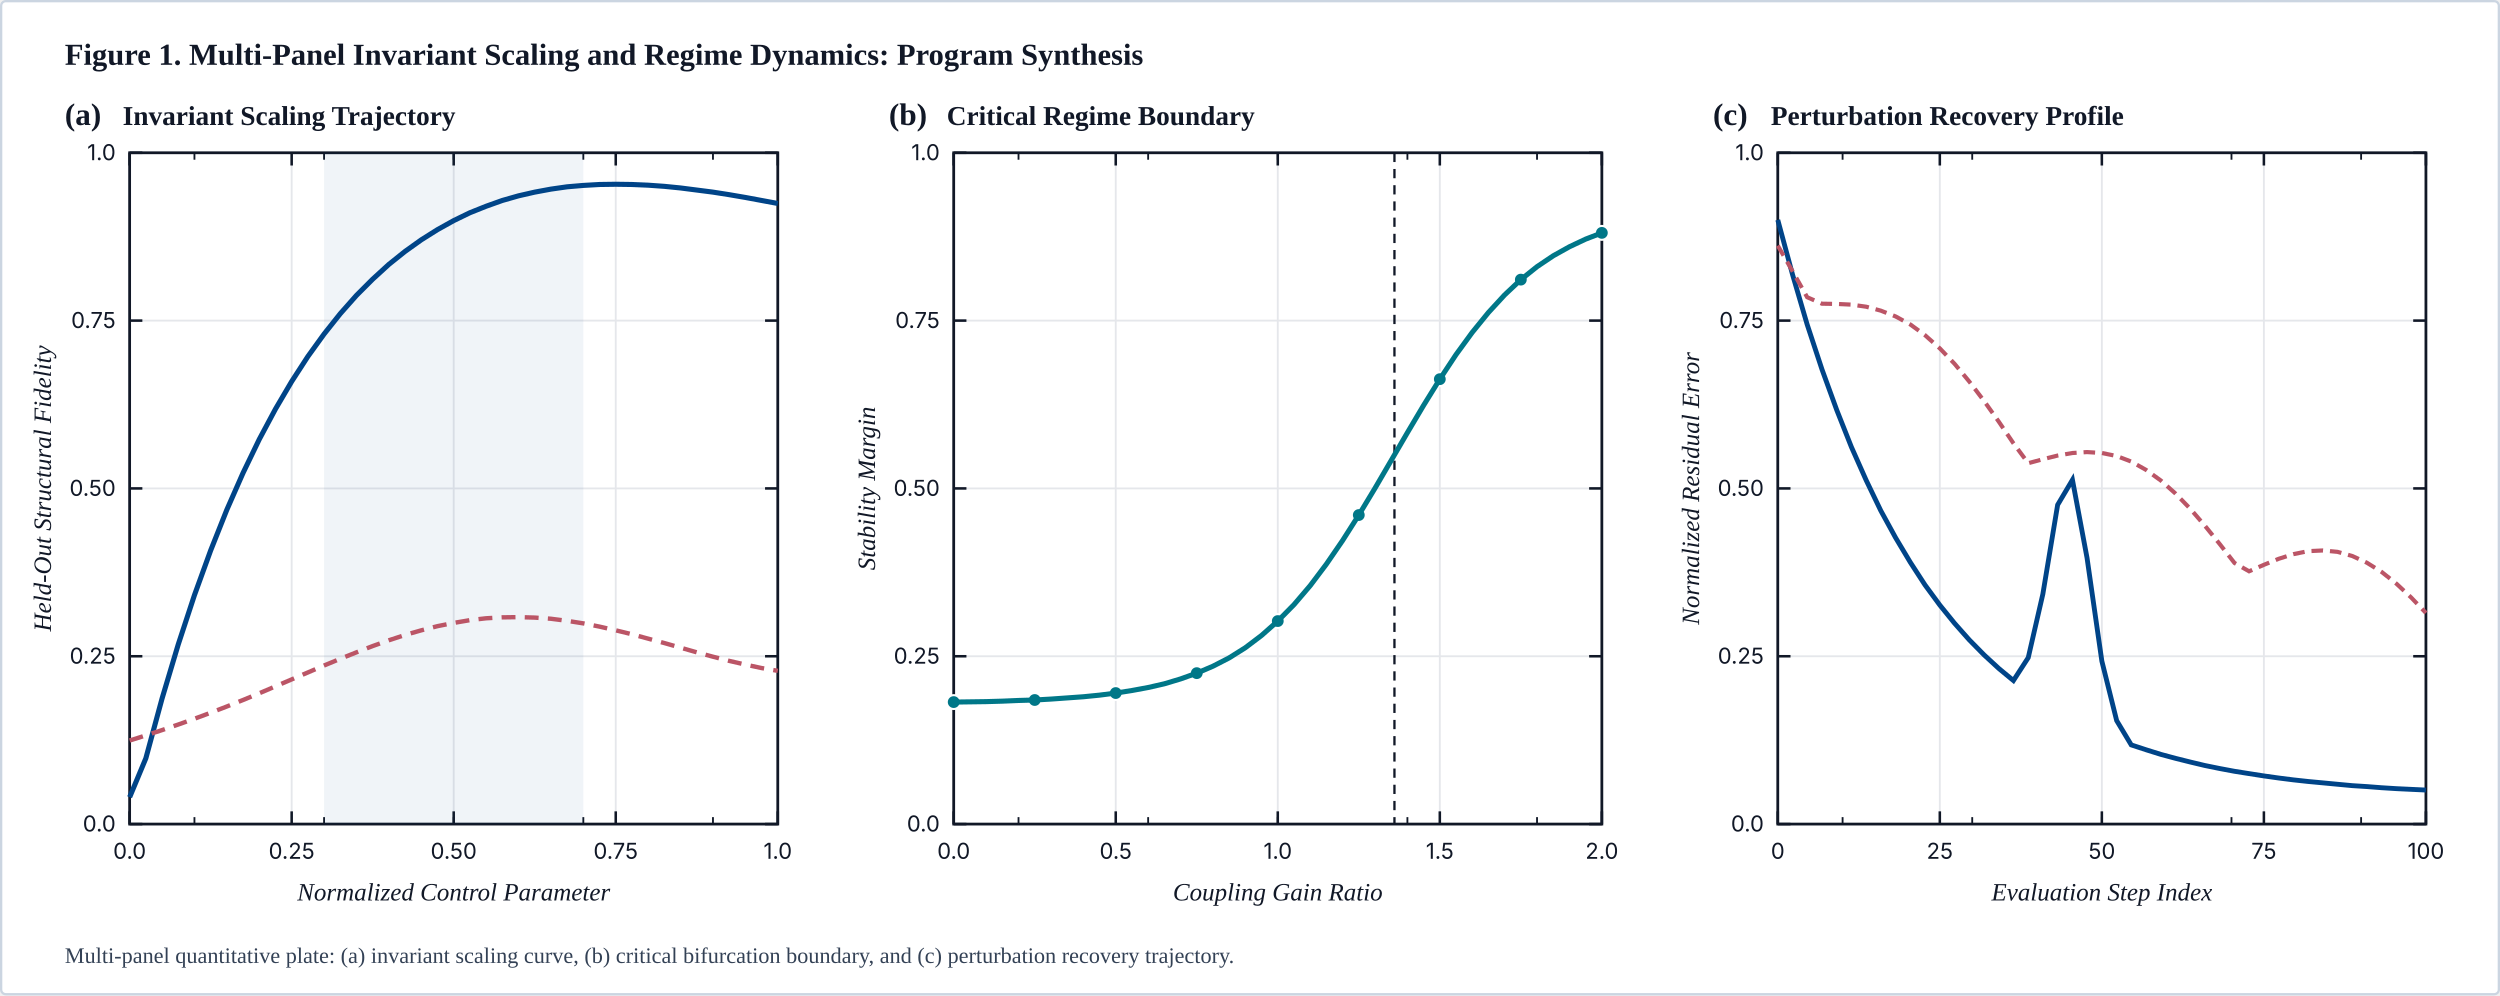
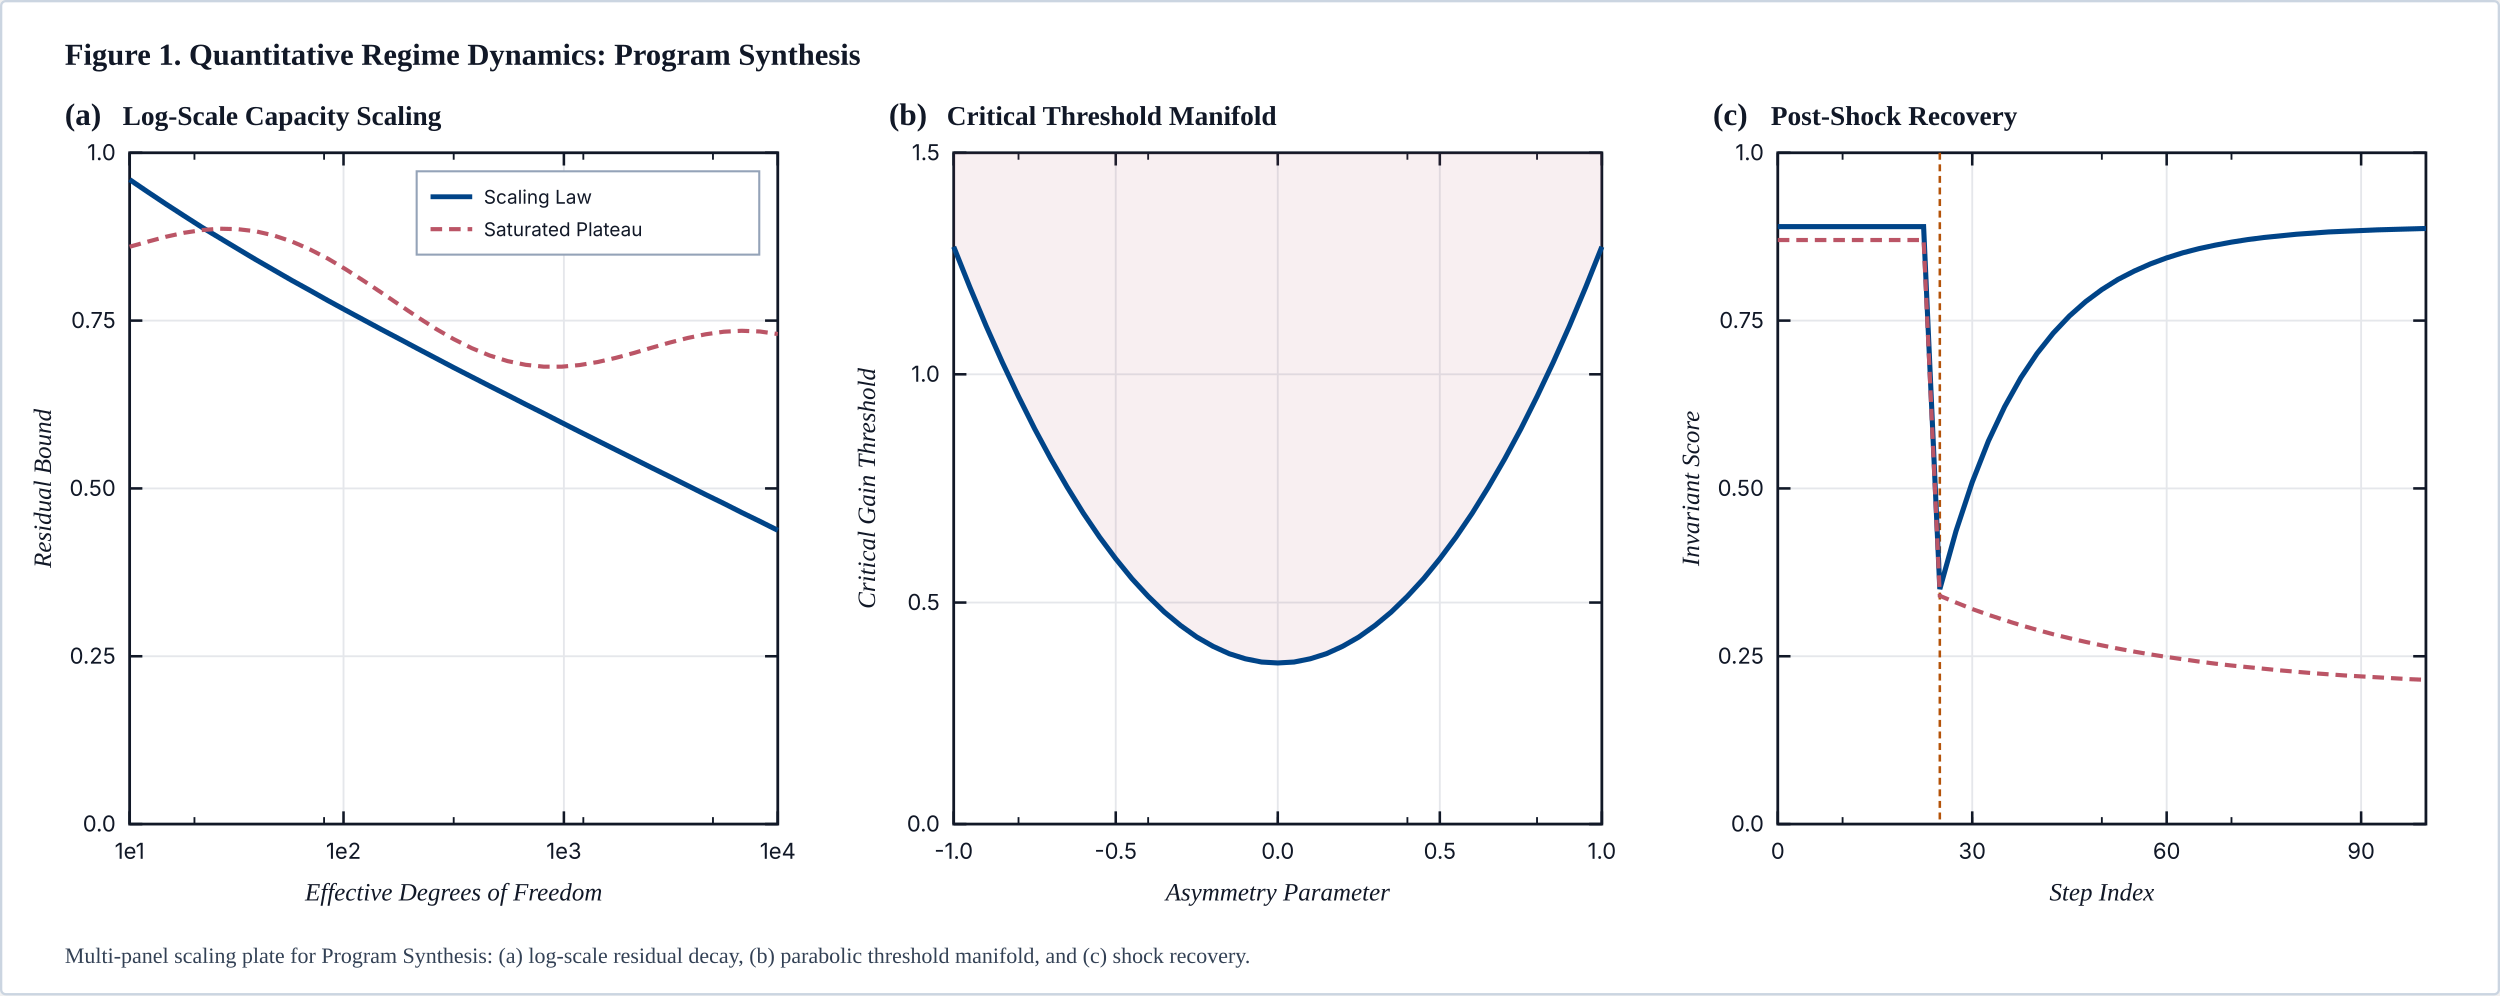
- <svg xmlns="http://www.w3.org/2000/svg" viewBox="0 0 1080 430" width="1080" height="430" role="img" data-figure-style="journal-multipanel">
+ <svg xmlns="http://www.w3.org/2000/svg" viewBox="0 0 1080 430" width="1080" height="430" role="img" data-figure-style="journal-multipanel" data-figure-family="frontier_fam_3">
  <rect x="0.5" y="0.5" width="1079" height="429" rx="2" fill="#ffffff" stroke="#cbd5e1" stroke-width="1" />
-   <text x="28" y="28" fill="#111827" font-family="Georgia, 'Times New Roman', serif" font-size="13.2" font-weight="700">Figure 1. Multi-Panel Invariant Scaling and Regime Dynamics: Program Synthesis</text>
+   <text x="28" y="28" fill="#111827" font-family="Georgia, 'Times New Roman', serif" font-size="13.2" font-weight="700">Figure 1. Quantitative Regime Dynamics: Program Synthesis</text>
  <text x="28.0" y="54.0" fill="#111827" font-family="Georgia, 'Times New Roman', serif" font-size="13.5" font-weight="700">(a)</text>
-   <text x="53.0" y="54.0" fill="#111827" font-family="Georgia, 'Times New Roman', serif" font-size="11.8" font-weight="600">Invariant Scaling Trajectory</text>
+   <text x="53.0" y="54.0" fill="#111827" font-family="Georgia, 'Times New Roman', serif" font-size="11.8" font-weight="600">Log-Scale Capacity Scaling</text>
  <line x1="56.0" y1="356.0" x2="336.0" y2="356.0" stroke="#e5e7eb" stroke-width="0.8" />
  <line x1="56.0" y1="283.5" x2="336.0" y2="283.5" stroke="#e5e7eb" stroke-width="0.8" />
  <line x1="56.0" y1="211.0" x2="336.0" y2="211.0" stroke="#e5e7eb" stroke-width="0.8" />
  <line x1="56.0" y1="138.5" x2="336.0" y2="138.5" stroke="#e5e7eb" stroke-width="0.8" />
  <line x1="56.0" y1="66.0" x2="336.0" y2="66.0" stroke="#e5e7eb" stroke-width="0.8" />
  <line x1="56.0" y1="66.0" x2="56.0" y2="356.0" stroke="#e5e7eb" stroke-width="0.8" />
-   <line x1="126.0" y1="66.0" x2="126.0" y2="356.0" stroke="#e5e7eb" stroke-width="0.8" />
-   <line x1="196.0" y1="66.0" x2="196.0" y2="356.0" stroke="#e5e7eb" stroke-width="0.8" />
-   <line x1="266.0" y1="66.0" x2="266.0" y2="356.0" stroke="#e5e7eb" stroke-width="0.8" />
+   <line x1="148.4" y1="66.0" x2="148.4" y2="356.0" stroke="#e5e7eb" stroke-width="0.8" />
+   <line x1="243.6" y1="66.0" x2="243.6" y2="356.0" stroke="#e5e7eb" stroke-width="0.8" />
  <line x1="336.0" y1="66.0" x2="336.0" y2="356.0" stroke="#e5e7eb" stroke-width="0.8" />
  <rect x="56.0" y="66.0" width="280.0" height="290.0" fill="none" stroke="#111827" stroke-width="1.2" />
  <line x1="56.0" y1="356.0" x2="56.0" y2="350.5" stroke="#111827" stroke-width="1.1" />
  <line x1="56.0" y1="66.0" x2="56.0" y2="71.5" stroke="#111827" stroke-width="1.1" />
-   <text x="56.0" y="371.0" text-anchor="middle" fill="#111827" font-family="Inter, 'Helvetica Neue', Arial, sans-serif" font-size="9.5">0.0</text>
-   <line x1="126.0" y1="356.0" x2="126.0" y2="350.5" stroke="#111827" stroke-width="1.1" />
-   <line x1="126.0" y1="66.0" x2="126.0" y2="71.5" stroke="#111827" stroke-width="1.1" />
-   <text x="126.0" y="371.0" text-anchor="middle" fill="#111827" font-family="Inter, 'Helvetica Neue', Arial, sans-serif" font-size="9.5">0.25</text>
-   <line x1="196.0" y1="356.0" x2="196.0" y2="350.5" stroke="#111827" stroke-width="1.1" />
-   <line x1="196.0" y1="66.0" x2="196.0" y2="71.5" stroke="#111827" stroke-width="1.1" />
-   <text x="196.0" y="371.0" text-anchor="middle" fill="#111827" font-family="Inter, 'Helvetica Neue', Arial, sans-serif" font-size="9.5">0.50</text>
-   <line x1="266.0" y1="356.0" x2="266.0" y2="350.5" stroke="#111827" stroke-width="1.1" />
-   <line x1="266.0" y1="66.0" x2="266.0" y2="71.5" stroke="#111827" stroke-width="1.1" />
-   <text x="266.0" y="371.0" text-anchor="middle" fill="#111827" font-family="Inter, 'Helvetica Neue', Arial, sans-serif" font-size="9.5">0.75</text>
+   <text x="56.0" y="371.0" text-anchor="middle" fill="#111827" font-family="Inter, 'Helvetica Neue', Arial, sans-serif" font-size="9.5">1e1</text>
+   <line x1="148.4" y1="356.0" x2="148.4" y2="350.5" stroke="#111827" stroke-width="1.1" />
+   <line x1="148.4" y1="66.0" x2="148.4" y2="71.5" stroke="#111827" stroke-width="1.1" />
+   <text x="148.4" y="371.0" text-anchor="middle" fill="#111827" font-family="Inter, 'Helvetica Neue', Arial, sans-serif" font-size="9.5">1e2</text>
+   <line x1="243.6" y1="356.0" x2="243.6" y2="350.5" stroke="#111827" stroke-width="1.1" />
+   <line x1="243.6" y1="66.0" x2="243.6" y2="71.5" stroke="#111827" stroke-width="1.1" />
+   <text x="243.6" y="371.0" text-anchor="middle" fill="#111827" font-family="Inter, 'Helvetica Neue', Arial, sans-serif" font-size="9.5">1e3</text>
  <line x1="336.0" y1="356.0" x2="336.0" y2="350.5" stroke="#111827" stroke-width="1.1" />
  <line x1="336.0" y1="66.0" x2="336.0" y2="71.5" stroke="#111827" stroke-width="1.1" />
-   <text x="336.0" y="371.0" text-anchor="middle" fill="#111827" font-family="Inter, 'Helvetica Neue', Arial, sans-serif" font-size="9.5">1.0</text>
+   <text x="336.0" y="371.0" text-anchor="middle" fill="#111827" font-family="Inter, 'Helvetica Neue', Arial, sans-serif" font-size="9.5">1e4</text>
  <line x1="84.0" y1="356.0" x2="84.0" y2="353.0" stroke="#111827" stroke-width="0.8" />
  <line x1="84.0" y1="66.0" x2="84.0" y2="69.0" stroke="#111827" stroke-width="0.8" />
  <line x1="140.0" y1="356.0" x2="140.0" y2="353.0" stroke="#111827" stroke-width="0.8" />
  <line x1="140.0" y1="66.0" x2="140.0" y2="69.0" stroke="#111827" stroke-width="0.8" />
  <line x1="196.0" y1="356.0" x2="196.0" y2="353.0" stroke="#111827" stroke-width="0.8" />
  <line x1="196.0" y1="66.0" x2="196.0" y2="69.0" stroke="#111827" stroke-width="0.8" />
  <line x1="252.0" y1="356.0" x2="252.0" y2="353.0" stroke="#111827" stroke-width="0.8" />
  <line x1="252.0" y1="66.0" x2="252.0" y2="69.0" stroke="#111827" stroke-width="0.8" />
  <line x1="308.0" y1="356.0" x2="308.0" y2="353.0" stroke="#111827" stroke-width="0.8" />
  <line x1="308.0" y1="66.0" x2="308.0" y2="69.0" stroke="#111827" stroke-width="0.8" />
  <line x1="56.0" y1="356.0" x2="61.5" y2="356.0" stroke="#111827" stroke-width="1.1" />
  <line x1="336.0" y1="356.0" x2="330.5" y2="356.0" stroke="#111827" stroke-width="1.1" />
  <text x="50.0" y="359.2" text-anchor="end" fill="#111827" font-family="Inter, 'Helvetica Neue', Arial, sans-serif" font-size="9.5">0.0</text>
  <line x1="56.0" y1="283.5" x2="61.5" y2="283.5" stroke="#111827" stroke-width="1.1" />
  <line x1="336.0" y1="283.5" x2="330.5" y2="283.5" stroke="#111827" stroke-width="1.1" />
  <text x="50.0" y="286.7" text-anchor="end" fill="#111827" font-family="Inter, 'Helvetica Neue', Arial, sans-serif" font-size="9.5">0.25</text>
  <line x1="56.0" y1="211.0" x2="61.5" y2="211.0" stroke="#111827" stroke-width="1.1" />
  <line x1="336.0" y1="211.0" x2="330.5" y2="211.0" stroke="#111827" stroke-width="1.1" />
  <text x="50.0" y="214.2" text-anchor="end" fill="#111827" font-family="Inter, 'Helvetica Neue', Arial, sans-serif" font-size="9.5">0.50</text>
  <line x1="56.0" y1="138.5" x2="61.5" y2="138.5" stroke="#111827" stroke-width="1.1" />
  <line x1="336.0" y1="138.5" x2="330.5" y2="138.5" stroke="#111827" stroke-width="1.1" />
  <text x="50.0" y="141.7" text-anchor="end" fill="#111827" font-family="Inter, 'Helvetica Neue', Arial, sans-serif" font-size="9.5">0.75</text>
  <line x1="56.0" y1="66.0" x2="61.5" y2="66.0" stroke="#111827" stroke-width="1.1" />
  <line x1="336.0" y1="66.0" x2="330.5" y2="66.0" stroke="#111827" stroke-width="1.1" />
  <text x="50.0" y="69.2" text-anchor="end" fill="#111827" font-family="Inter, 'Helvetica Neue', Arial, sans-serif" font-size="9.5">1.0</text>
-   <text x="196.0" y="389.0" text-anchor="middle" fill="#111827" font-family="Georgia, 'Times New Roman', serif" font-size="10.8" font-style="italic">Normalized Control Parameter</text>
-   <text x="22.0" y="211.0" text-anchor="middle" transform="rotate(-90 22.0 211.0)" fill="#111827" font-family="Georgia, 'Times New Roman', serif" font-size="10.8" font-style="italic">Held-Out Structural Fidelity</text>
-   <rect x="140.0" y="66.0" width="112.0" height="290.0" fill="#004488" fill-opacity="0.06" />
-   <path d="M56.0,344.4 L63.0,327.6 L70.0,301.8 L77.0,278.4 L84.0,257.1 L91.0,237.8 L98.0,220.2 L105.0,204.3 L112.0,189.8 L119.0,176.7 L126.0,164.8 L133.0,154.0 L140.0,144.3 L147.0,135.5 L154.0,127.6 L161.0,120.6 L168.0,114.2 L175.0,108.6 L182.0,103.6 L189.0,99.2 L196.0,95.3 L203.0,91.9 L210.0,89.1 L217.0,86.6 L224.0,84.6 L231.0,83.0 L238.0,81.7 L245.0,80.7 L252.0,80.1 L259.0,79.7 L266.0,79.6 L273.0,79.7 L280.0,80.0 L287.0,80.5 L294.0,81.2 L301.0,82.1 L308.0,83.0 L315.0,84.1 L322.0,85.3 L329.0,86.6 L336.0,87.9" fill="none" stroke="#004488" stroke-width="2.2" />
-   <path d="M56.0,319.9 L63.0,317.7 L70.0,315.4 L77.0,313.0 L84.0,310.5 L91.0,307.9 L98.0,305.2 L105.0,302.4 L112.0,299.5 L119.0,296.5 L126.0,293.5 L133.0,290.5 L140.0,287.5 L147.0,284.6 L154.0,281.8 L161.0,279.1 L168.0,276.6 L175.0,274.3 L182.0,272.3 L189.0,270.5 L196.0,269.1 L203.0,267.9 L210.0,267.1 L217.0,266.7 L224.0,266.6 L231.0,266.8 L238.0,267.3 L245.0,268.2 L252.0,269.3 L259.0,270.7 L266.0,272.3 L273.0,274.0 L280.0,275.9 L287.0,277.8 L294.0,279.8 L301.0,281.8 L308.0,283.7 L315.0,285.5 L322.0,287.1 L329.0,288.6 L336.0,289.8" fill="none" stroke="#bb5566" stroke-width="1.9" stroke-dasharray="6 4" />
+   <text x="196.0" y="389.0" text-anchor="middle" fill="#111827" font-family="Georgia, 'Times New Roman', serif" font-size="10.8" font-style="italic">Effective Degrees of Freedom</text>
+   <text x="22.0" y="211.0" text-anchor="middle" transform="rotate(-90 22.0 211.0)" fill="#111827" font-family="Georgia, 'Times New Roman', serif" font-size="10.8" font-style="italic">Residual Bound</text>
+   <path d="M56.0,77.6 L63.8,82.9 L71.6,88.1 L79.3,93.1 L87.1,98.1 L94.9,102.8 L102.7,107.5 L110.4,112.1 L118.2,116.6 L126.0,121.1 L133.8,125.4 L141.6,129.8 L149.3,134.0 L157.1,138.2 L164.9,142.4 L172.7,146.5 L180.4,150.6 L188.2,154.7 L196.0,158.8 L203.8,162.8 L211.6,166.8 L219.3,170.7 L227.1,174.7 L234.9,178.6 L242.7,182.6 L250.4,186.5 L258.2,190.4 L266.0,194.3 L273.8,198.2 L281.6,202.1 L289.3,205.9 L297.1,209.8 L304.9,213.7 L312.7,217.5 L320.4,221.4 L328.2,225.2 L336.0,229.1" fill="none" stroke="#004488" stroke-width="2.2" />
+   <path d="M56.0,106.6 L63.8,104.4 L71.6,102.3 L79.3,100.6 L87.1,99.4 L94.9,98.8 L102.7,99.0 L110.4,99.9 L118.2,101.7 L126.0,104.3 L133.8,107.7 L141.6,111.7 L149.3,116.3 L157.1,121.3 L164.9,126.5 L172.7,131.8 L180.4,137.0 L188.2,142.0 L196.0,146.5 L203.8,150.4 L211.6,153.6 L219.3,156.0 L227.1,157.6 L234.9,158.4 L242.7,158.4 L250.4,157.7 L258.2,156.4 L266.0,154.6 L273.8,152.5 L281.6,150.2 L289.3,148.0 L297.1,146.0 L304.9,144.4 L312.7,143.3 L320.4,142.9 L328.2,143.2 L336.0,144.3" fill="none" stroke="#bb5566" stroke-width="1.8" stroke-dasharray="5 3" />
+   <rect x="180.0" y="74.0" width="148.0" height="36" fill="#ffffff" stroke="#94a3b8" stroke-width="0.9" />
+   <line x1="186.0" y1="85.0" x2="204.0" y2="85.0" stroke="#004488" stroke-width="2.1" />
+   <text x="209.0" y="88.0" fill="#111827" font-family="Inter, 'Helvetica Neue', Arial, sans-serif" font-size="8.2">Scaling Law</text>
+   <line x1="186.0" y1="99.0" x2="204.0" y2="99.0" stroke="#bb5566" stroke-width="1.8" stroke-dasharray="5 3" />
+   <text x="209.0" y="102.0" fill="#111827" font-family="Inter, 'Helvetica Neue', Arial, sans-serif" font-size="8.2">Saturated Plateau</text>
  <text x="384.0" y="54.0" fill="#111827" font-family="Georgia, 'Times New Roman', serif" font-size="13.5" font-weight="700">(b)</text>
-   <text x="409.0" y="54.0" fill="#111827" font-family="Georgia, 'Times New Roman', serif" font-size="11.8" font-weight="600">Critical Regime Boundary</text>
+   <text x="409.0" y="54.0" fill="#111827" font-family="Georgia, 'Times New Roman', serif" font-size="11.8" font-weight="600">Critical Threshold Manifold</text>
  <line x1="412.0" y1="356.0" x2="692.0" y2="356.0" stroke="#e5e7eb" stroke-width="0.8" />
-   <line x1="412.0" y1="283.5" x2="692.0" y2="283.5" stroke="#e5e7eb" stroke-width="0.8" />
-   <line x1="412.0" y1="211.0" x2="692.0" y2="211.0" stroke="#e5e7eb" stroke-width="0.8" />
-   <line x1="412.0" y1="138.5" x2="692.0" y2="138.5" stroke="#e5e7eb" stroke-width="0.8" />
+   <line x1="412.0" y1="260.3" x2="692.0" y2="260.3" stroke="#e5e7eb" stroke-width="0.8" />
+   <line x1="412.0" y1="161.7" x2="692.0" y2="161.7" stroke="#e5e7eb" stroke-width="0.8" />
  <line x1="412.0" y1="66.0" x2="692.0" y2="66.0" stroke="#e5e7eb" stroke-width="0.8" />
  <line x1="412.0" y1="66.0" x2="412.0" y2="356.0" stroke="#e5e7eb" stroke-width="0.8" />
  <line x1="482.0" y1="66.0" x2="482.0" y2="356.0" stroke="#e5e7eb" stroke-width="0.8" />
  <line x1="552.0" y1="66.0" x2="552.0" y2="356.0" stroke="#e5e7eb" stroke-width="0.8" />
  <line x1="622.0" y1="66.0" x2="622.0" y2="356.0" stroke="#e5e7eb" stroke-width="0.8" />
  <line x1="692.0" y1="66.0" x2="692.0" y2="356.0" stroke="#e5e7eb" stroke-width="0.8" />
  <rect x="412.0" y="66.0" width="280.0" height="290.0" fill="none" stroke="#111827" stroke-width="1.2" />
  <line x1="412.0" y1="356.0" x2="412.0" y2="350.5" stroke="#111827" stroke-width="1.1" />
  <line x1="412.0" y1="66.0" x2="412.0" y2="71.5" stroke="#111827" stroke-width="1.1" />
-   <text x="412.0" y="371.0" text-anchor="middle" fill="#111827" font-family="Inter, 'Helvetica Neue', Arial, sans-serif" font-size="9.5">0.0</text>
+   <text x="412.0" y="371.0" text-anchor="middle" fill="#111827" font-family="Inter, 'Helvetica Neue', Arial, sans-serif" font-size="9.5">-1.0</text>
  <line x1="482.0" y1="356.0" x2="482.0" y2="350.5" stroke="#111827" stroke-width="1.1" />
  <line x1="482.0" y1="66.0" x2="482.0" y2="71.5" stroke="#111827" stroke-width="1.1" />
-   <text x="482.0" y="371.0" text-anchor="middle" fill="#111827" font-family="Inter, 'Helvetica Neue', Arial, sans-serif" font-size="9.5">0.5</text>
+   <text x="482.0" y="371.0" text-anchor="middle" fill="#111827" font-family="Inter, 'Helvetica Neue', Arial, sans-serif" font-size="9.5">-0.5</text>
  <line x1="552.0" y1="356.0" x2="552.0" y2="350.5" stroke="#111827" stroke-width="1.1" />
  <line x1="552.0" y1="66.0" x2="552.0" y2="71.5" stroke="#111827" stroke-width="1.1" />
-   <text x="552.0" y="371.0" text-anchor="middle" fill="#111827" font-family="Inter, 'Helvetica Neue', Arial, sans-serif" font-size="9.5">1.0</text>
+   <text x="552.0" y="371.0" text-anchor="middle" fill="#111827" font-family="Inter, 'Helvetica Neue', Arial, sans-serif" font-size="9.5">0.0</text>
  <line x1="622.0" y1="356.0" x2="622.0" y2="350.5" stroke="#111827" stroke-width="1.1" />
  <line x1="622.0" y1="66.0" x2="622.0" y2="71.5" stroke="#111827" stroke-width="1.1" />
-   <text x="622.0" y="371.0" text-anchor="middle" fill="#111827" font-family="Inter, 'Helvetica Neue', Arial, sans-serif" font-size="9.5">1.5</text>
+   <text x="622.0" y="371.0" text-anchor="middle" fill="#111827" font-family="Inter, 'Helvetica Neue', Arial, sans-serif" font-size="9.5">0.5</text>
  <line x1="692.0" y1="356.0" x2="692.0" y2="350.5" stroke="#111827" stroke-width="1.1" />
  <line x1="692.0" y1="66.0" x2="692.0" y2="71.5" stroke="#111827" stroke-width="1.1" />
-   <text x="692.0" y="371.0" text-anchor="middle" fill="#111827" font-family="Inter, 'Helvetica Neue', Arial, sans-serif" font-size="9.5">2.0</text>
+   <text x="692.0" y="371.0" text-anchor="middle" fill="#111827" font-family="Inter, 'Helvetica Neue', Arial, sans-serif" font-size="9.5">1.0</text>
  <line x1="440.0" y1="356.0" x2="440.0" y2="353.0" stroke="#111827" stroke-width="0.8" />
  <line x1="440.0" y1="66.0" x2="440.0" y2="69.0" stroke="#111827" stroke-width="0.8" />
  <line x1="496.0" y1="356.0" x2="496.0" y2="353.0" stroke="#111827" stroke-width="0.8" />
  <line x1="496.0" y1="66.0" x2="496.0" y2="69.0" stroke="#111827" stroke-width="0.8" />
  <line x1="552.0" y1="356.0" x2="552.0" y2="353.0" stroke="#111827" stroke-width="0.8" />
  <line x1="552.0" y1="66.0" x2="552.0" y2="69.0" stroke="#111827" stroke-width="0.8" />
  <line x1="608.0" y1="356.0" x2="608.0" y2="353.0" stroke="#111827" stroke-width="0.8" />
  <line x1="608.0" y1="66.0" x2="608.0" y2="69.0" stroke="#111827" stroke-width="0.8" />
  <line x1="664.0" y1="356.0" x2="664.0" y2="353.0" stroke="#111827" stroke-width="0.8" />
  <line x1="664.0" y1="66.0" x2="664.0" y2="69.0" stroke="#111827" stroke-width="0.8" />
  <line x1="412.0" y1="356.0" x2="417.5" y2="356.0" stroke="#111827" stroke-width="1.1" />
  <line x1="692.0" y1="356.0" x2="686.5" y2="356.0" stroke="#111827" stroke-width="1.1" />
  <text x="406.0" y="359.2" text-anchor="end" fill="#111827" font-family="Inter, 'Helvetica Neue', Arial, sans-serif" font-size="9.5">0.0</text>
-   <line x1="412.0" y1="283.5" x2="417.5" y2="283.5" stroke="#111827" stroke-width="1.1" />
-   <line x1="692.0" y1="283.5" x2="686.5" y2="283.5" stroke="#111827" stroke-width="1.1" />
-   <text x="406.0" y="286.7" text-anchor="end" fill="#111827" font-family="Inter, 'Helvetica Neue', Arial, sans-serif" font-size="9.5">0.25</text>
-   <line x1="412.0" y1="211.0" x2="417.5" y2="211.0" stroke="#111827" stroke-width="1.1" />
-   <line x1="692.0" y1="211.0" x2="686.5" y2="211.0" stroke="#111827" stroke-width="1.1" />
-   <text x="406.0" y="214.2" text-anchor="end" fill="#111827" font-family="Inter, 'Helvetica Neue', Arial, sans-serif" font-size="9.5">0.50</text>
-   <line x1="412.0" y1="138.5" x2="417.5" y2="138.5" stroke="#111827" stroke-width="1.1" />
-   <line x1="692.0" y1="138.5" x2="686.5" y2="138.5" stroke="#111827" stroke-width="1.1" />
-   <text x="406.0" y="141.7" text-anchor="end" fill="#111827" font-family="Inter, 'Helvetica Neue', Arial, sans-serif" font-size="9.5">0.75</text>
+   <line x1="412.0" y1="260.3" x2="417.5" y2="260.3" stroke="#111827" stroke-width="1.1" />
+   <line x1="692.0" y1="260.3" x2="686.5" y2="260.3" stroke="#111827" stroke-width="1.1" />
+   <text x="406.0" y="263.5" text-anchor="end" fill="#111827" font-family="Inter, 'Helvetica Neue', Arial, sans-serif" font-size="9.5">0.5</text>
+   <line x1="412.0" y1="161.7" x2="417.5" y2="161.7" stroke="#111827" stroke-width="1.1" />
+   <line x1="692.0" y1="161.7" x2="686.5" y2="161.7" stroke="#111827" stroke-width="1.1" />
+   <text x="406.0" y="164.9" text-anchor="end" fill="#111827" font-family="Inter, 'Helvetica Neue', Arial, sans-serif" font-size="9.5">1.0</text>
  <line x1="412.0" y1="66.0" x2="417.5" y2="66.0" stroke="#111827" stroke-width="1.1" />
  <line x1="692.0" y1="66.0" x2="686.5" y2="66.0" stroke="#111827" stroke-width="1.1" />
-   <text x="406.0" y="69.2" text-anchor="end" fill="#111827" font-family="Inter, 'Helvetica Neue', Arial, sans-serif" font-size="9.5">1.0</text>
-   <text x="552.0" y="389.0" text-anchor="middle" fill="#111827" font-family="Georgia, 'Times New Roman', serif" font-size="10.8" font-style="italic">Coupling Gain Ratio</text>
-   <text x="378.0" y="211.0" text-anchor="middle" transform="rotate(-90 378.0 211.0)" fill="#111827" font-family="Georgia, 'Times New Roman', serif" font-size="10.8" font-style="italic">Stability Margin</text>
-   <circle cx="412.0" cy="303.3" r="3.0" fill="#007788" stroke="#ffffff" stroke-width="0.9" />
-   <circle cx="447.0" cy="302.4" r="3.0" fill="#007788" stroke="#ffffff" stroke-width="0.9" />
-   <circle cx="482.0" cy="299.4" r="3.0" fill="#007788" stroke="#ffffff" stroke-width="0.9" />
-   <circle cx="517.0" cy="290.8" r="3.0" fill="#007788" stroke="#ffffff" stroke-width="0.9" />
-   <circle cx="552.0" cy="268.3" r="3.0" fill="#007788" stroke="#ffffff" stroke-width="0.9" />
-   <circle cx="587.0" cy="222.5" r="3.0" fill="#007788" stroke="#ffffff" stroke-width="0.9" />
-   <circle cx="622.0" cy="163.8" r="3.0" fill="#007788" stroke="#ffffff" stroke-width="0.9" />
-   <circle cx="657.0" cy="120.8" r="3.0" fill="#007788" stroke="#ffffff" stroke-width="0.9" />
-   <circle cx="692.0" cy="100.6" r="3.0" fill="#007788" stroke="#ffffff" stroke-width="0.9" />
-   <line x1="602.4" y1="66.0" x2="602.4" y2="356.0" stroke="#111827" stroke-width="1.0" stroke-dasharray="4 3" />
-   <path d="M412.0,303.3 L419.0,303.2 L426.0,303.1 L433.0,302.9 L440.0,302.6 L447.0,302.4 L454.0,302.0 L461.0,301.5 L468.0,301.0 L475.0,300.3 L482.0,299.4 L489.0,298.3 L496.0,297.0 L503.0,295.4 L510.0,293.3 L517.0,290.8 L524.0,287.8 L531.0,284.2 L538.0,279.8 L545.0,274.5 L552.0,268.3 L559.0,261.2 L566.0,253.0 L573.0,243.7 L580.0,233.5 L587.0,222.5 L594.0,210.9 L601.0,198.9 L608.0,186.9 L615.0,175.1 L622.0,163.8 L629.0,153.2 L636.0,143.6 L643.0,135.0 L650.0,127.4 L657.0,120.8 L664.0,115.2 L671.0,110.5 L678.0,106.6 L685.0,103.3 L692.0,100.6" fill="none" stroke="#007788" stroke-width="2.2" />
+   <text x="406.0" y="69.2" text-anchor="end" fill="#111827" font-family="Inter, 'Helvetica Neue', Arial, sans-serif" font-size="9.5">1.5</text>
+   <text x="552.0" y="389.0" text-anchor="middle" fill="#111827" font-family="Georgia, 'Times New Roman', serif" font-size="10.8" font-style="italic">Asymmetry Parameter</text>
+   <text x="378.0" y="211.0" text-anchor="middle" transform="rotate(-90 378.0 211.0)" fill="#111827" font-family="Georgia, 'Times New Roman', serif" font-size="10.8" font-style="italic">Critical Gain Threshold</text>
+   <polygon points="412.0,66.0 412.0,106.6 419.0,124.1 426.0,140.8 433.0,156.5 440.0,171.3 447.0,185.3 454.0,198.3 461.0,210.4 468.0,221.7 475.0,232.0 482.0,241.4 489.0,250.0 496.0,257.6 503.0,264.4 510.0,270.2 517.0,275.2 524.0,279.2 531.0,282.4 538.0,284.6 545.0,286.0 552.0,286.4 559.0,286.0 566.0,284.6 573.0,282.4 580.0,279.2 587.0,275.2 594.0,270.2 601.0,264.4 608.0,257.6 615.0,250.0 622.0,241.4 629.0,232.0 636.0,221.7 643.0,210.4 650.0,198.3 657.0,185.3 664.0,171.3 671.0,156.5 678.0,140.8 685.0,124.1 692.0,106.6 692.0,66.0" fill="#bb5566" fill-opacity="0.09" />
+   <path d="M412.0,106.6 L419.0,124.1 L426.0,140.8 L433.0,156.5 L440.0,171.3 L447.0,185.3 L454.0,198.3 L461.0,210.4 L468.0,221.7 L475.0,232.0 L482.0,241.4 L489.0,250.0 L496.0,257.6 L503.0,264.4 L510.0,270.2 L517.0,275.2 L524.0,279.2 L531.0,282.4 L538.0,284.6 L545.0,286.0 L552.0,286.4 L559.0,286.0 L566.0,284.6 L573.0,282.4 L580.0,279.2 L587.0,275.2 L594.0,270.2 L601.0,264.4 L608.0,257.6 L615.0,250.0 L622.0,241.4 L629.0,232.0 L636.0,221.7 L643.0,210.4 L650.0,198.3 L657.0,185.3 L664.0,171.3 L671.0,156.5 L678.0,140.8 L685.0,124.1 L692.0,106.6" fill="none" stroke="#004488" stroke-width="2.2" />
  <text x="740.0" y="54.0" fill="#111827" font-family="Georgia, 'Times New Roman', serif" font-size="13.5" font-weight="700">(c)</text>
-   <text x="765.0" y="54.0" fill="#111827" font-family="Georgia, 'Times New Roman', serif" font-size="11.8" font-weight="600">Perturbation Recovery Profile</text>
+   <text x="765.0" y="54.0" fill="#111827" font-family="Georgia, 'Times New Roman', serif" font-size="11.8" font-weight="600">Post-Shock Recovery</text>
  <line x1="768.0" y1="356.0" x2="1048.0" y2="356.0" stroke="#e5e7eb" stroke-width="0.8" />
  <line x1="768.0" y1="283.5" x2="1048.0" y2="283.5" stroke="#e5e7eb" stroke-width="0.8" />
  <line x1="768.0" y1="211.0" x2="1048.0" y2="211.0" stroke="#e5e7eb" stroke-width="0.8" />
  <line x1="768.0" y1="138.5" x2="1048.0" y2="138.5" stroke="#e5e7eb" stroke-width="0.8" />
  <line x1="768.0" y1="66.0" x2="1048.0" y2="66.0" stroke="#e5e7eb" stroke-width="0.8" />
  <line x1="768.0" y1="66.0" x2="768.0" y2="356.0" stroke="#e5e7eb" stroke-width="0.8" />
-   <line x1="838.0" y1="66.0" x2="838.0" y2="356.0" stroke="#e5e7eb" stroke-width="0.8" />
-   <line x1="908.0" y1="66.0" x2="908.0" y2="356.0" stroke="#e5e7eb" stroke-width="0.8" />
-   <line x1="978.0" y1="66.0" x2="978.0" y2="356.0" stroke="#e5e7eb" stroke-width="0.8" />
-   <line x1="1048.0" y1="66.0" x2="1048.0" y2="356.0" stroke="#e5e7eb" stroke-width="0.8" />
+   <line x1="852.0" y1="66.0" x2="852.0" y2="356.0" stroke="#e5e7eb" stroke-width="0.8" />
+   <line x1="936.0" y1="66.0" x2="936.0" y2="356.0" stroke="#e5e7eb" stroke-width="0.8" />
+   <line x1="1020.0" y1="66.0" x2="1020.0" y2="356.0" stroke="#e5e7eb" stroke-width="0.8" />
  <rect x="768.0" y="66.0" width="280.0" height="290.0" fill="none" stroke="#111827" stroke-width="1.2" />
  <line x1="768.0" y1="356.0" x2="768.0" y2="350.5" stroke="#111827" stroke-width="1.1" />
  <line x1="768.0" y1="66.0" x2="768.0" y2="71.5" stroke="#111827" stroke-width="1.1" />
  <text x="768.0" y="371.0" text-anchor="middle" fill="#111827" font-family="Inter, 'Helvetica Neue', Arial, sans-serif" font-size="9.5">0</text>
-   <line x1="838.0" y1="356.0" x2="838.0" y2="350.5" stroke="#111827" stroke-width="1.1" />
-   <line x1="838.0" y1="66.0" x2="838.0" y2="71.5" stroke="#111827" stroke-width="1.1" />
-   <text x="838.0" y="371.0" text-anchor="middle" fill="#111827" font-family="Inter, 'Helvetica Neue', Arial, sans-serif" font-size="9.5">25</text>
-   <line x1="908.0" y1="356.0" x2="908.0" y2="350.5" stroke="#111827" stroke-width="1.1" />
-   <line x1="908.0" y1="66.0" x2="908.0" y2="71.5" stroke="#111827" stroke-width="1.1" />
-   <text x="908.0" y="371.0" text-anchor="middle" fill="#111827" font-family="Inter, 'Helvetica Neue', Arial, sans-serif" font-size="9.5">50</text>
-   <line x1="978.0" y1="356.0" x2="978.0" y2="350.5" stroke="#111827" stroke-width="1.1" />
-   <line x1="978.0" y1="66.0" x2="978.0" y2="71.5" stroke="#111827" stroke-width="1.1" />
-   <text x="978.0" y="371.0" text-anchor="middle" fill="#111827" font-family="Inter, 'Helvetica Neue', Arial, sans-serif" font-size="9.5">75</text>
-   <line x1="1048.0" y1="356.0" x2="1048.0" y2="350.5" stroke="#111827" stroke-width="1.1" />
-   <line x1="1048.0" y1="66.0" x2="1048.0" y2="71.5" stroke="#111827" stroke-width="1.1" />
-   <text x="1048.0" y="371.0" text-anchor="middle" fill="#111827" font-family="Inter, 'Helvetica Neue', Arial, sans-serif" font-size="9.5">100</text>
+   <line x1="852.0" y1="356.0" x2="852.0" y2="350.5" stroke="#111827" stroke-width="1.1" />
+   <line x1="852.0" y1="66.0" x2="852.0" y2="71.5" stroke="#111827" stroke-width="1.1" />
+   <text x="852.0" y="371.0" text-anchor="middle" fill="#111827" font-family="Inter, 'Helvetica Neue', Arial, sans-serif" font-size="9.5">30</text>
+   <line x1="936.0" y1="356.0" x2="936.0" y2="350.5" stroke="#111827" stroke-width="1.1" />
+   <line x1="936.0" y1="66.0" x2="936.0" y2="71.5" stroke="#111827" stroke-width="1.1" />
+   <text x="936.0" y="371.0" text-anchor="middle" fill="#111827" font-family="Inter, 'Helvetica Neue', Arial, sans-serif" font-size="9.5">60</text>
+   <line x1="1020.0" y1="356.0" x2="1020.0" y2="350.5" stroke="#111827" stroke-width="1.1" />
+   <line x1="1020.0" y1="66.0" x2="1020.0" y2="71.5" stroke="#111827" stroke-width="1.1" />
+   <text x="1020.0" y="371.0" text-anchor="middle" fill="#111827" font-family="Inter, 'Helvetica Neue', Arial, sans-serif" font-size="9.5">90</text>
  <line x1="796.0" y1="356.0" x2="796.0" y2="353.0" stroke="#111827" stroke-width="0.8" />
  <line x1="796.0" y1="66.0" x2="796.0" y2="69.0" stroke="#111827" stroke-width="0.8" />
  <line x1="852.0" y1="356.0" x2="852.0" y2="353.0" stroke="#111827" stroke-width="0.8" />
  <line x1="852.0" y1="66.0" x2="852.0" y2="69.0" stroke="#111827" stroke-width="0.8" />
  <line x1="908.0" y1="356.0" x2="908.0" y2="353.0" stroke="#111827" stroke-width="0.8" />
  <line x1="908.0" y1="66.0" x2="908.0" y2="69.0" stroke="#111827" stroke-width="0.8" />
  <line x1="964.0" y1="356.0" x2="964.0" y2="353.0" stroke="#111827" stroke-width="0.8" />
  <line x1="964.0" y1="66.0" x2="964.0" y2="69.0" stroke="#111827" stroke-width="0.8" />
  <line x1="1020.0" y1="356.0" x2="1020.0" y2="353.0" stroke="#111827" stroke-width="0.8" />
  <line x1="1020.0" y1="66.0" x2="1020.0" y2="69.0" stroke="#111827" stroke-width="0.8" />
  <line x1="768.0" y1="356.0" x2="773.5" y2="356.0" stroke="#111827" stroke-width="1.1" />
  <line x1="1048.0" y1="356.0" x2="1042.5" y2="356.0" stroke="#111827" stroke-width="1.1" />
  <text x="762.0" y="359.2" text-anchor="end" fill="#111827" font-family="Inter, 'Helvetica Neue', Arial, sans-serif" font-size="9.5">0.0</text>
  <line x1="768.0" y1="283.5" x2="773.5" y2="283.5" stroke="#111827" stroke-width="1.1" />
  <line x1="1048.0" y1="283.5" x2="1042.5" y2="283.5" stroke="#111827" stroke-width="1.1" />
  <text x="762.0" y="286.7" text-anchor="end" fill="#111827" font-family="Inter, 'Helvetica Neue', Arial, sans-serif" font-size="9.5">0.25</text>
  <line x1="768.0" y1="211.0" x2="773.5" y2="211.0" stroke="#111827" stroke-width="1.1" />
  <line x1="1048.0" y1="211.0" x2="1042.5" y2="211.0" stroke="#111827" stroke-width="1.1" />
  <text x="762.0" y="214.2" text-anchor="end" fill="#111827" font-family="Inter, 'Helvetica Neue', Arial, sans-serif" font-size="9.5">0.50</text>
  <line x1="768.0" y1="138.5" x2="773.5" y2="138.5" stroke="#111827" stroke-width="1.1" />
  <line x1="1048.0" y1="138.5" x2="1042.5" y2="138.5" stroke="#111827" stroke-width="1.1" />
  <text x="762.0" y="141.7" text-anchor="end" fill="#111827" font-family="Inter, 'Helvetica Neue', Arial, sans-serif" font-size="9.5">0.75</text>
  <line x1="768.0" y1="66.0" x2="773.5" y2="66.0" stroke="#111827" stroke-width="1.1" />
  <line x1="1048.0" y1="66.0" x2="1042.5" y2="66.0" stroke="#111827" stroke-width="1.1" />
  <text x="762.0" y="69.2" text-anchor="end" fill="#111827" font-family="Inter, 'Helvetica Neue', Arial, sans-serif" font-size="9.5">1.0</text>
-   <text x="908.0" y="389.0" text-anchor="middle" fill="#111827" font-family="Georgia, 'Times New Roman', serif" font-size="10.8" font-style="italic">Evaluation Step Index</text>
-   <text x="734.0" y="211.0" text-anchor="middle" transform="rotate(-90 734.0 211.0)" fill="#111827" font-family="Georgia, 'Times New Roman', serif" font-size="10.8" font-style="italic">Normalized Residual Error</text>
-   <path d="M768.0,95.0 L774.4,118.7 L780.7,140.2 L787.1,159.6 L793.5,177.2 L799.8,193.1 L806.2,207.5 L812.5,220.6 L818.9,232.3 L825.3,243.0 L831.6,252.7 L838.0,261.4 L844.4,269.3 L850.7,276.4 L857.1,282.9 L863.5,288.8 L869.8,294.0 L876.2,284.1 L882.5,256.7 L888.9,218.1 L895.3,207.3 L901.6,241.0 L908.0,285.6 L914.4,311.3 L920.7,321.8 L927.1,323.9 L933.5,325.9 L939.8,327.6 L946.2,329.2 L952.5,330.7 L958.9,332.0 L965.3,333.2 L971.6,334.2 L978.0,335.2 L984.4,336.1 L990.7,336.9 L997.1,337.6 L1003.5,338.2 L1009.8,338.8 L1016.2,339.4 L1022.5,339.8 L1028.9,340.3 L1035.3,340.7 L1041.6,341.0 L1048.0,341.3" fill="none" stroke="#004488" stroke-width="2.1" />
-   <path d="M768.0,106.1 L774.4,117.2 L780.7,128.4 L787.1,131.2 L793.5,131.3 L799.8,131.6 L806.2,132.5 L812.5,134.2 L818.9,136.7 L825.3,140.2 L831.6,144.8 L838.0,150.5 L844.4,157.2 L850.7,164.8 L857.1,173.2 L863.5,182.2 L869.8,191.5 L876.2,200.1 L882.5,198.4 L888.9,196.8 L895.3,195.7 L901.6,195.3 L908.0,195.7 L914.4,197.0 L920.7,199.4 L927.1,203.0 L933.5,207.6 L939.8,213.2 L946.2,219.8 L952.5,227.1 L958.9,235.0 L965.3,243.2 L971.6,246.8 L978.0,244.0 L984.4,241.4 L990.7,239.4 L997.1,238.1 L1003.5,237.8 L1009.8,238.4 L1016.2,240.2 L1022.5,243.1 L1028.9,247.1 L1035.3,252.2 L1041.6,258.1 L1048.0,264.8" fill="none" stroke="#bb5566" stroke-width="1.8" stroke-dasharray="5 3" />
-   <text x="28" y="416" fill="#334155" font-family="Georgia, 'Times New Roman', serif" font-size="9.6">Multi-panel quantitative plate: (a) invariant scaling curve, (b) critical bifurcation boundary, and (c) perturbation recovery trajectory.</text>
+   <text x="908.0" y="389.0" text-anchor="middle" fill="#111827" font-family="Georgia, 'Times New Roman', serif" font-size="10.8" font-style="italic">Step Index</text>
+   <text x="734.0" y="211.0" text-anchor="middle" transform="rotate(-90 734.0 211.0)" fill="#111827" font-family="Georgia, 'Times New Roman', serif" font-size="10.8" font-style="italic">Invariant Score</text>
+   <line x1="838.0" y1="66.0" x2="838.0" y2="356.0" stroke="#b45309" stroke-width="1.1" stroke-dasharray="3 2" />
+   <path d="M768.0,97.9 L775.0,97.9 L782.0,97.9 L789.0,97.9 L796.0,97.9 L803.0,97.9 L810.0,97.9 L817.0,97.9 L824.0,97.9 L831.0,97.9 L838.0,254.5 L845.0,229.4 L852.0,208.3 L859.0,190.5 L866.0,175.7 L873.0,163.2 L880.0,152.7 L887.0,143.9 L894.0,136.5 L901.0,130.3 L908.0,125.1 L915.0,120.7 L922.0,117.1 L929.0,114.0 L936.0,111.4 L943.0,109.2 L950.0,107.4 L957.0,105.9 L964.0,104.6 L971.0,103.5 L978.0,102.6 L985.0,101.9 L992.0,101.2 L999.0,100.7 L1006.0,100.2 L1013.0,99.9 L1020.0,99.6 L1027.0,99.3 L1034.0,99.1 L1041.0,98.9 L1048.0,98.7" fill="none" stroke="#004488" stroke-width="2.2" />
+   <path d="M768.0,103.7 L775.0,103.7 L782.0,103.7 L789.0,103.7 L796.0,103.7 L803.0,103.7 L810.0,103.7 L817.0,103.7 L824.0,103.7 L831.0,103.7 L838.0,257.4 L845.0,260.3 L852.0,263.1 L859.0,265.6 L866.0,267.9 L873.0,270.1 L880.0,272.1 L887.0,274.0 L894.0,275.7 L901.0,277.3 L908.0,278.8 L915.0,280.2 L922.0,281.5 L929.0,282.7 L936.0,283.8 L943.0,284.8 L950.0,285.8 L957.0,286.7 L964.0,287.5 L971.0,288.2 L978.0,288.9 L985.0,289.6 L992.0,290.2 L999.0,290.8 L1006.0,291.3 L1013.0,291.8 L1020.0,292.2 L1027.0,292.6 L1034.0,293.0 L1041.0,293.4 L1048.0,293.7" fill="none" stroke="#bb5566" stroke-width="1.8" stroke-dasharray="5 3" />
+   <text x="28" y="416" fill="#334155" font-family="Georgia, 'Times New Roman', serif" font-size="9.5">Multi-panel scaling plate for Program Synthesis: (a) log-scale residual decay, (b) parabolic threshold manifold, and (c) shock recovery.</text>
</svg>
